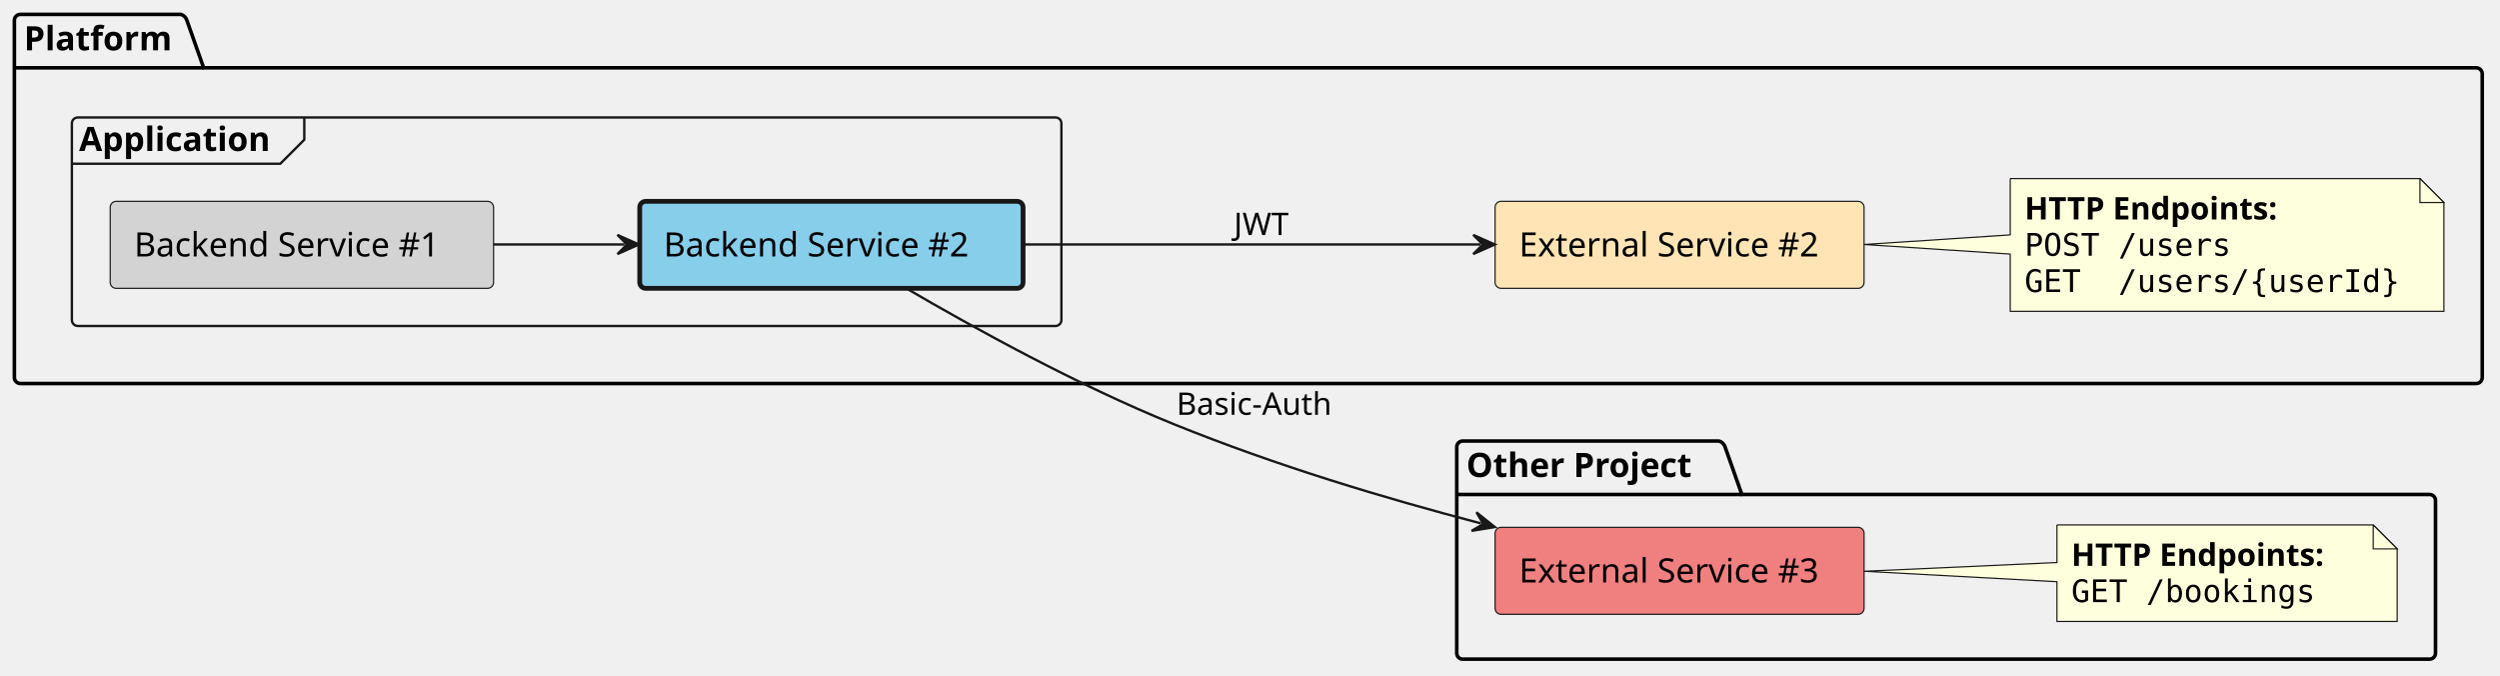
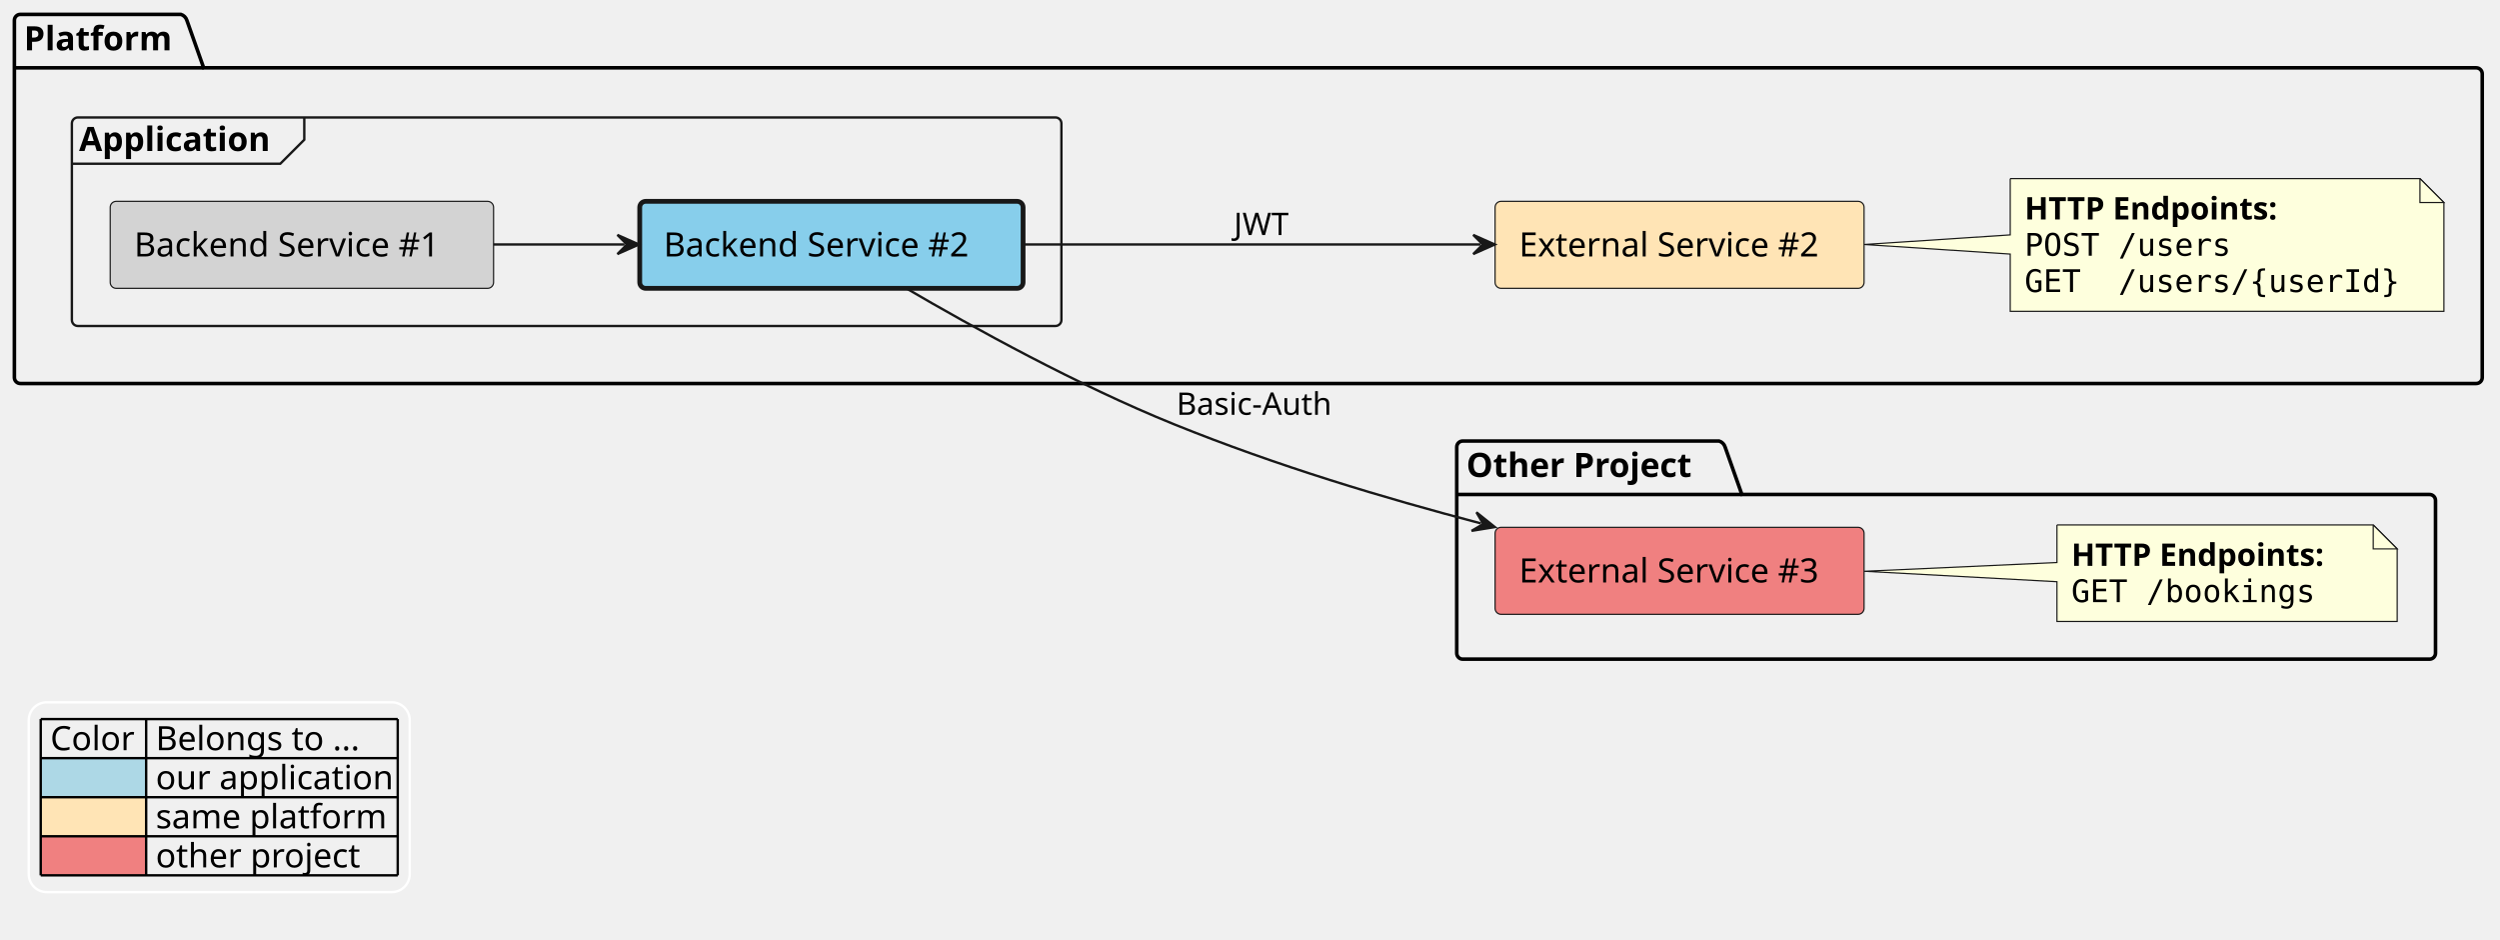
- <svg xmlns="http://www.w3.org/2000/svg" contentStyleType="text/css" height="282px" preserveAspectRatio="none" style="width:1043px;height:282px;background:#FFFFFF;" version="1.1" viewBox="0 0 1043 282" width="1043px" zoomAndPan="magnify">
+ <svg xmlns="http://www.w3.org/2000/svg" contentStyleType="text/css" height="392px" preserveAspectRatio="none" style="width:1043px;height:392px;background:#FFFFFF;" version="1.1" viewBox="0 0 1043 392" width="1043px" zoomAndPan="magnify">
  <defs />
  <g>
    <g id="cluster_Platform">
      <path d="M8.5,6 L75.5,6 A3.75,3.75 0 0 1 78,8.5 L85,28.297 L1033.5,28.297 A2.5,2.5 0 0 1 1036,30.797 L1036,157.5 A2.5,2.5 0 0 1 1033.5,160 L8.5,160 A2.5,2.5 0 0 1 6,157.5 L6,8.5 A2.5,2.5 0 0 1 8.5,6 " fill="none" style="stroke:#000000;stroke-width:1.5;" />
      <line style="stroke:#000000;stroke-width:1.5;" x1="6" x2="85" y1="28.297" y2="28.297" />
      <text fill="#000000" font-family="sans-serif" font-size="14" font-weight="bold" lengthAdjust="spacing" textLength="66" x="10" y="20.995">Platform</text>
    </g>
    <g id="cluster_Application">
      <rect fill="none" height="87" rx="2.5" ry="2.5" style="stroke:#181818;stroke-width:1.0;" width="413" x="30" y="49" />
      <path d="M127,49 L127,58.297 L117,68.297 L30,68.297 " fill="none" style="stroke:#181818;stroke-width:1.0;" />
      <text fill="#000000" font-family="sans-serif" font-size="14" font-weight="bold" lengthAdjust="spacing" textLength="87" x="33" y="62.995">Application</text>
    </g>
    <g id="cluster_Other Project">
      <path d="M610.5,184 L717.5,184 A3.75,3.75 0 0 1 720,186.5 L727,206.297 L1014,206.297 A2.5,2.5 0 0 1 1016.5,208.797 L1016.5,272.5 A2.5,2.5 0 0 1 1014,275 L610.5,275 A2.5,2.5 0 0 1 608,272.5 L608,186.5 A2.5,2.5 0 0 1 610.5,184 " fill="none" style="stroke:#000000;stroke-width:1.5;" />
      <line style="stroke:#000000;stroke-width:1.5;" x1="608" x2="727" y1="206.297" y2="206.297" />
      <text fill="#000000" font-family="sans-serif" font-size="14" font-weight="bold" lengthAdjust="spacing" textLength="106" x="612" y="198.995">Other Project</text>
    </g>
    <g id="elem_platform__external_service_2">
      <rect fill="#FFE4B5" height="36.297" rx="2.5" ry="2.5" style="stroke:#181818;stroke-width:0.5;" width="154" x="624" y="84" />
      <text fill="#000000" font-family="sans-serif" font-size="14" lengthAdjust="spacing" textLength="134" x="634" y="106.995">External Service #2</text>
    </g>
    <g id="elem_GMN7">
      <path d="M839,74.5 L839,98 L778.05,102 L839,106 L839,129.898 A0,0 0 0 0 839,129.898 L1020,129.898 A0,0 0 0 0 1020,129.898 L1020,84.5 L1010,74.5 L839,74.5 A0,0 0 0 0 839,74.5 " fill="#FEFFDD" style="stroke:#181818;stroke-width:0.5;" />
      <path d="M1010,74.5 L1010,84.5 L1020,84.5 L1010,74.5 " fill="#FEFFDD" style="stroke:#181818;stroke-width:0.5;" />
      <text fill="#000000" font-family="sans-serif" font-size="13" font-weight="bold" lengthAdjust="spacing" textLength="121" x="845" y="91.567">HTTP Endpoints:</text>
      <text fill="#000000" font-family="monospace" font-size="13" lengthAdjust="spacing" textLength="88" x="845" y="106.7">POST /users</text>
      <text fill="#000000" font-family="monospace" font-size="13" lengthAdjust="spacing" textLength="160" x="845" y="121.832">GET  /users/{userId}</text>
    </g>
    <g id="elem_platform__application__backend_service_1">
      <rect fill="#D3D3D3" height="36.297" rx="2.5" ry="2.5" style="stroke:#181818;stroke-width:0.5;" width="160" x="46" y="84" />
      <text fill="#000000" font-family="sans-serif" font-size="14" lengthAdjust="spacing" textLength="140" x="56" y="106.995">Backend Service #1</text>
    </g>
    <g id="elem_platform__application__backend_service_2">
      <rect fill="#87CEEB" height="36.297" rx="2.5" ry="2.5" style="stroke:#181818;stroke-width:2.0;" width="160" x="267" y="84" />
      <text fill="#000000" font-family="sans-serif" font-size="14" lengthAdjust="spacing" textLength="140" x="277" y="106.995">Backend Service #2</text>
    </g>
    <g id="elem_other_project__external_service_3">
      <rect fill="#F08080" height="36.297" rx="2.5" ry="2.5" style="stroke:#181818;stroke-width:0.5;" width="154" x="624" y="220" />
      <text fill="#000000" font-family="sans-serif" font-size="14" lengthAdjust="spacing" textLength="134" x="634" y="242.995">External Service #3</text>
    </g>
    <g id="elem_GMN12">
      <path d="M858.5,219 L858.5,234.69 L778.05,238.34 L858.5,242.69 L858.5,259.266 A0,0 0 0 0 858.5,259.266 L1000.5,259.266 A0,0 0 0 0 1000.5,259.266 L1000.5,229 L990.5,219 L858.5,219 A0,0 0 0 0 858.5,219 " fill="#FEFFDD" style="stroke:#181818;stroke-width:0.5;" />
      <path d="M990.5,219 L990.5,229 L1000.5,229 L990.5,219 " fill="#FEFFDD" style="stroke:#181818;stroke-width:0.5;" />
      <text fill="#000000" font-family="sans-serif" font-size="13" font-weight="bold" lengthAdjust="spacing" textLength="121" x="864.5" y="236.067">HTTP Endpoints:</text>
      <text fill="#000000" font-family="monospace" font-size="13" lengthAdjust="spacing" textLength="104" x="864.5" y="251.2">GET /bookings</text>
    </g>
    <g id="link_platform__application__backend_service_1_platform__application__backend_service_2">
      <path d="M206.06,102 C225.79,102 240.95,102 260.68,102 " fill="none" id="platform__application__backend_service_1-to-platform__application__backend_service_2" style="stroke:#181818;stroke-width:1.0;" />
      <polygon fill="#181818" points="266.68,102,257.68,98,261.68,102,257.68,106,266.68,102" style="stroke:#181818;stroke-width:1.0;" />
    </g>
    <g id="link_platform__application__backend_service_2_platform__external_service_2">
      <path d="M427.43,102 C486.24,102 559.87,102 617.87,102 " fill="none" id="platform__application__backend_service_2-to-platform__external_service_2" style="stroke:#181818;stroke-width:1.0;" />
      <polygon fill="#181818" points="623.87,102,614.87,98,618.87,102,614.87,106,623.87,102" style="stroke:#181818;stroke-width:1.0;" />
      <text fill="#000000" font-family="sans-serif" font-size="13" lengthAdjust="spacing" textLength="21" x="515" y="98.067">JWT</text>
    </g>
    <g id="link_platform__application__backend_service_2_other_project__external_service_3">
      <path d="M377.89,120.09 C406.05,136.57 449.81,160.75 490,177 C533.29,194.51 577.657,207.746 618.107,218.366 " fill="none" id="platform__application__backend_service_2-to-other_project__external_service_3" style="stroke:#181818;stroke-width:1.0;" />
      <polygon fill="#181818" points="623.91,219.89,616.221,213.736,619.074,218.62,614.189,221.473,623.91,219.89" style="stroke:#181818;stroke-width:1.0;" />
      <text fill="#000000" font-family="sans-serif" font-size="13" lengthAdjust="spacing" textLength="69" x="491" y="173.067">Basic-Auth</text>
    </g>
+     <rect fill="none" height="79.188" id="_legend" rx="7.5" ry="7.5" style="stroke:#FFFFFF;stroke-width:1.0;" width="159" x="12" y="293" />
+     <text fill="#000000" font-family="sans-serif" font-size="14" lengthAdjust="spacing" textLength="36" x="21" y="312.995">Color</text>
+     <text fill="#000000" font-family="sans-serif" font-size="14" lengthAdjust="spacing" textLength="91" x="65" y="312.995">Belongs to ...</text>
+     <rect fill="#ADD8E6" height="16.297" style="stroke:none;stroke-width:1.0;" width="44" x="17" y="316.297" />
+     <text fill="#000000" font-family="sans-serif" font-size="14" lengthAdjust="spacing" textLength="4" x="17" y="329.292"> </text>
+     <text fill="#000000" font-family="sans-serif" font-size="14" lengthAdjust="spacing" textLength="101" x="65" y="329.292">our application</text>
+     <rect fill="#FFE4B5" height="16.297" style="stroke:none;stroke-width:1.0;" width="44" x="17" y="332.594" />
+     <text fill="#000000" font-family="sans-serif" font-size="14" lengthAdjust="spacing" textLength="4" x="17" y="345.589"> </text>
+     <text fill="#000000" font-family="sans-serif" font-size="14" lengthAdjust="spacing" textLength="98" x="65" y="345.589">same platform</text>
+     <rect fill="#F08080" height="16.297" style="stroke:none;stroke-width:1.0;" width="44" x="17" y="348.891" />
+     <text fill="#000000" font-family="sans-serif" font-size="14" lengthAdjust="spacing" textLength="4" x="17" y="361.886"> </text>
+     <text fill="#000000" font-family="sans-serif" font-size="14" lengthAdjust="spacing" textLength="89" x="65" y="361.886">other project</text>
+     <line style="stroke:#000000;stroke-width:1.0;" x1="17" x2="166" y1="300" y2="300" />
+     <line style="stroke:#000000;stroke-width:1.0;" x1="17" x2="166" y1="316.297" y2="316.297" />
+     <line style="stroke:#000000;stroke-width:1.0;" x1="17" x2="166" y1="332.594" y2="332.594" />
+     <line style="stroke:#000000;stroke-width:1.0;" x1="17" x2="166" y1="348.891" y2="348.891" />
+     <line style="stroke:#000000;stroke-width:1.0;" x1="17" x2="166" y1="365.188" y2="365.188" />
+     <line style="stroke:#000000;stroke-width:1.0;" x1="17" x2="17" y1="300" y2="365.188" />
+     <line style="stroke:#000000;stroke-width:1.0;" x1="61" x2="61" y1="300" y2="365.188" />
+     <line style="stroke:#000000;stroke-width:1.0;" x1="166" x2="166" y1="300" y2="365.188" />
  </g>
</svg>
